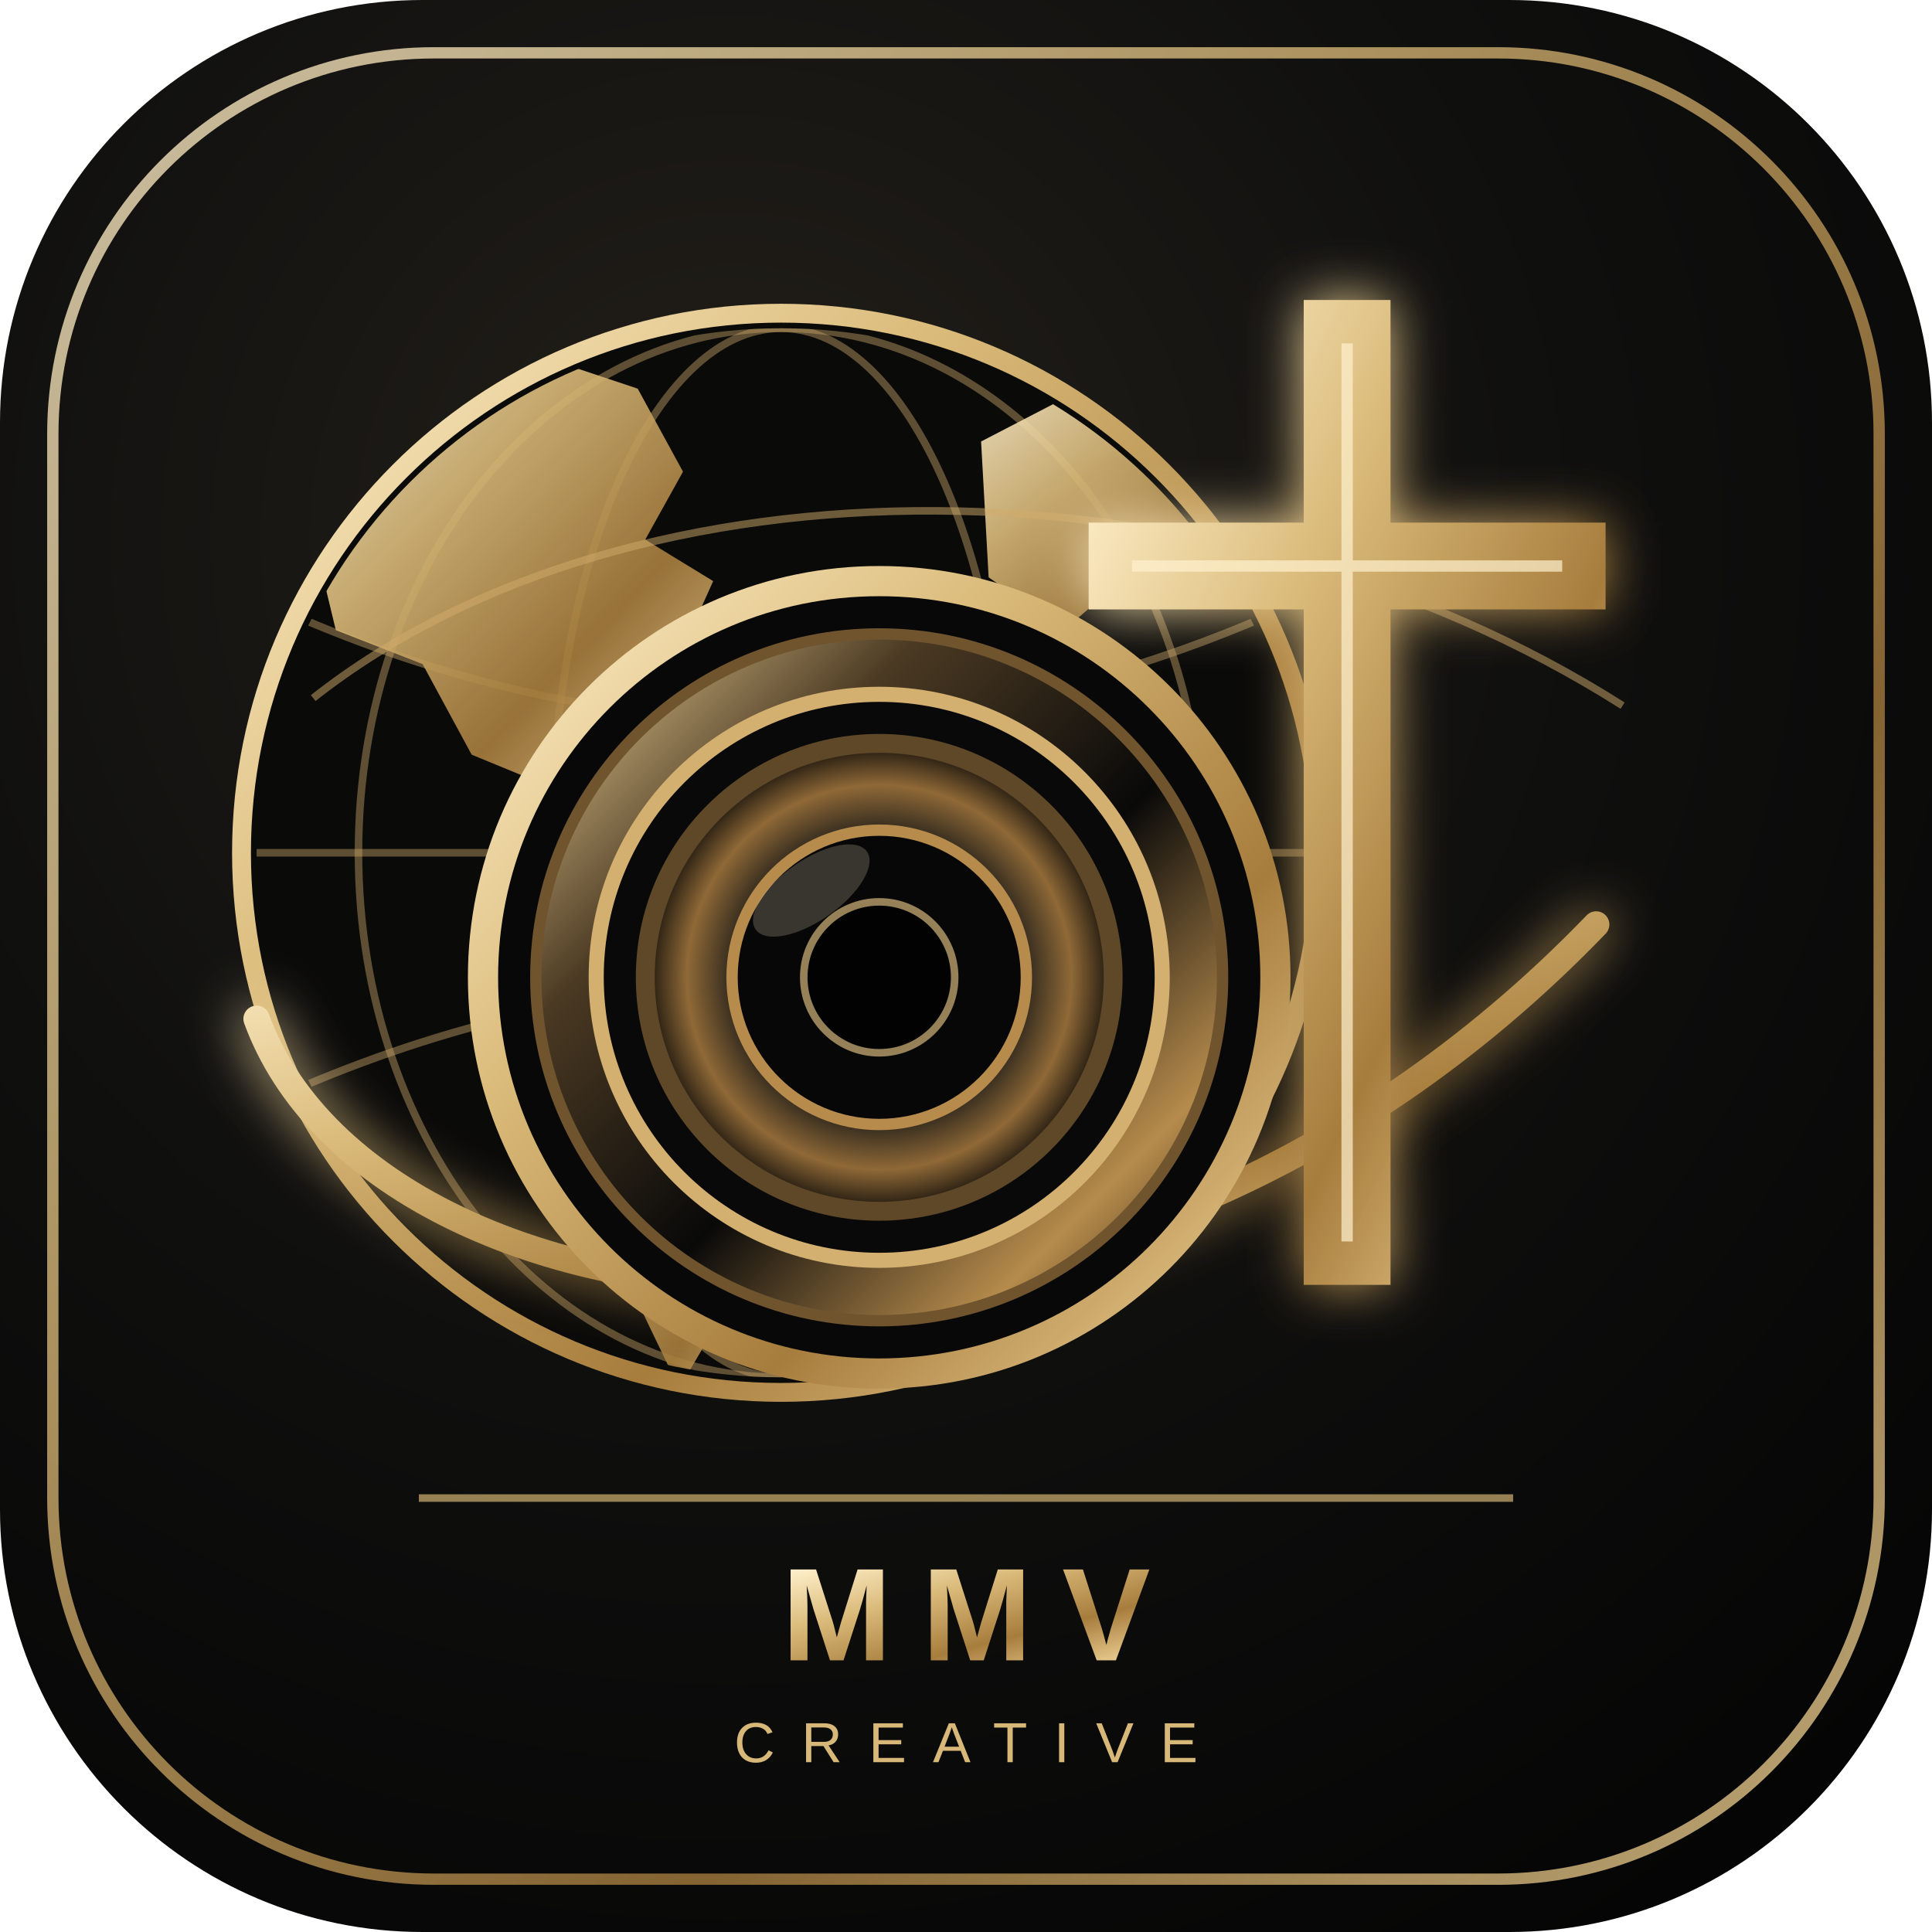
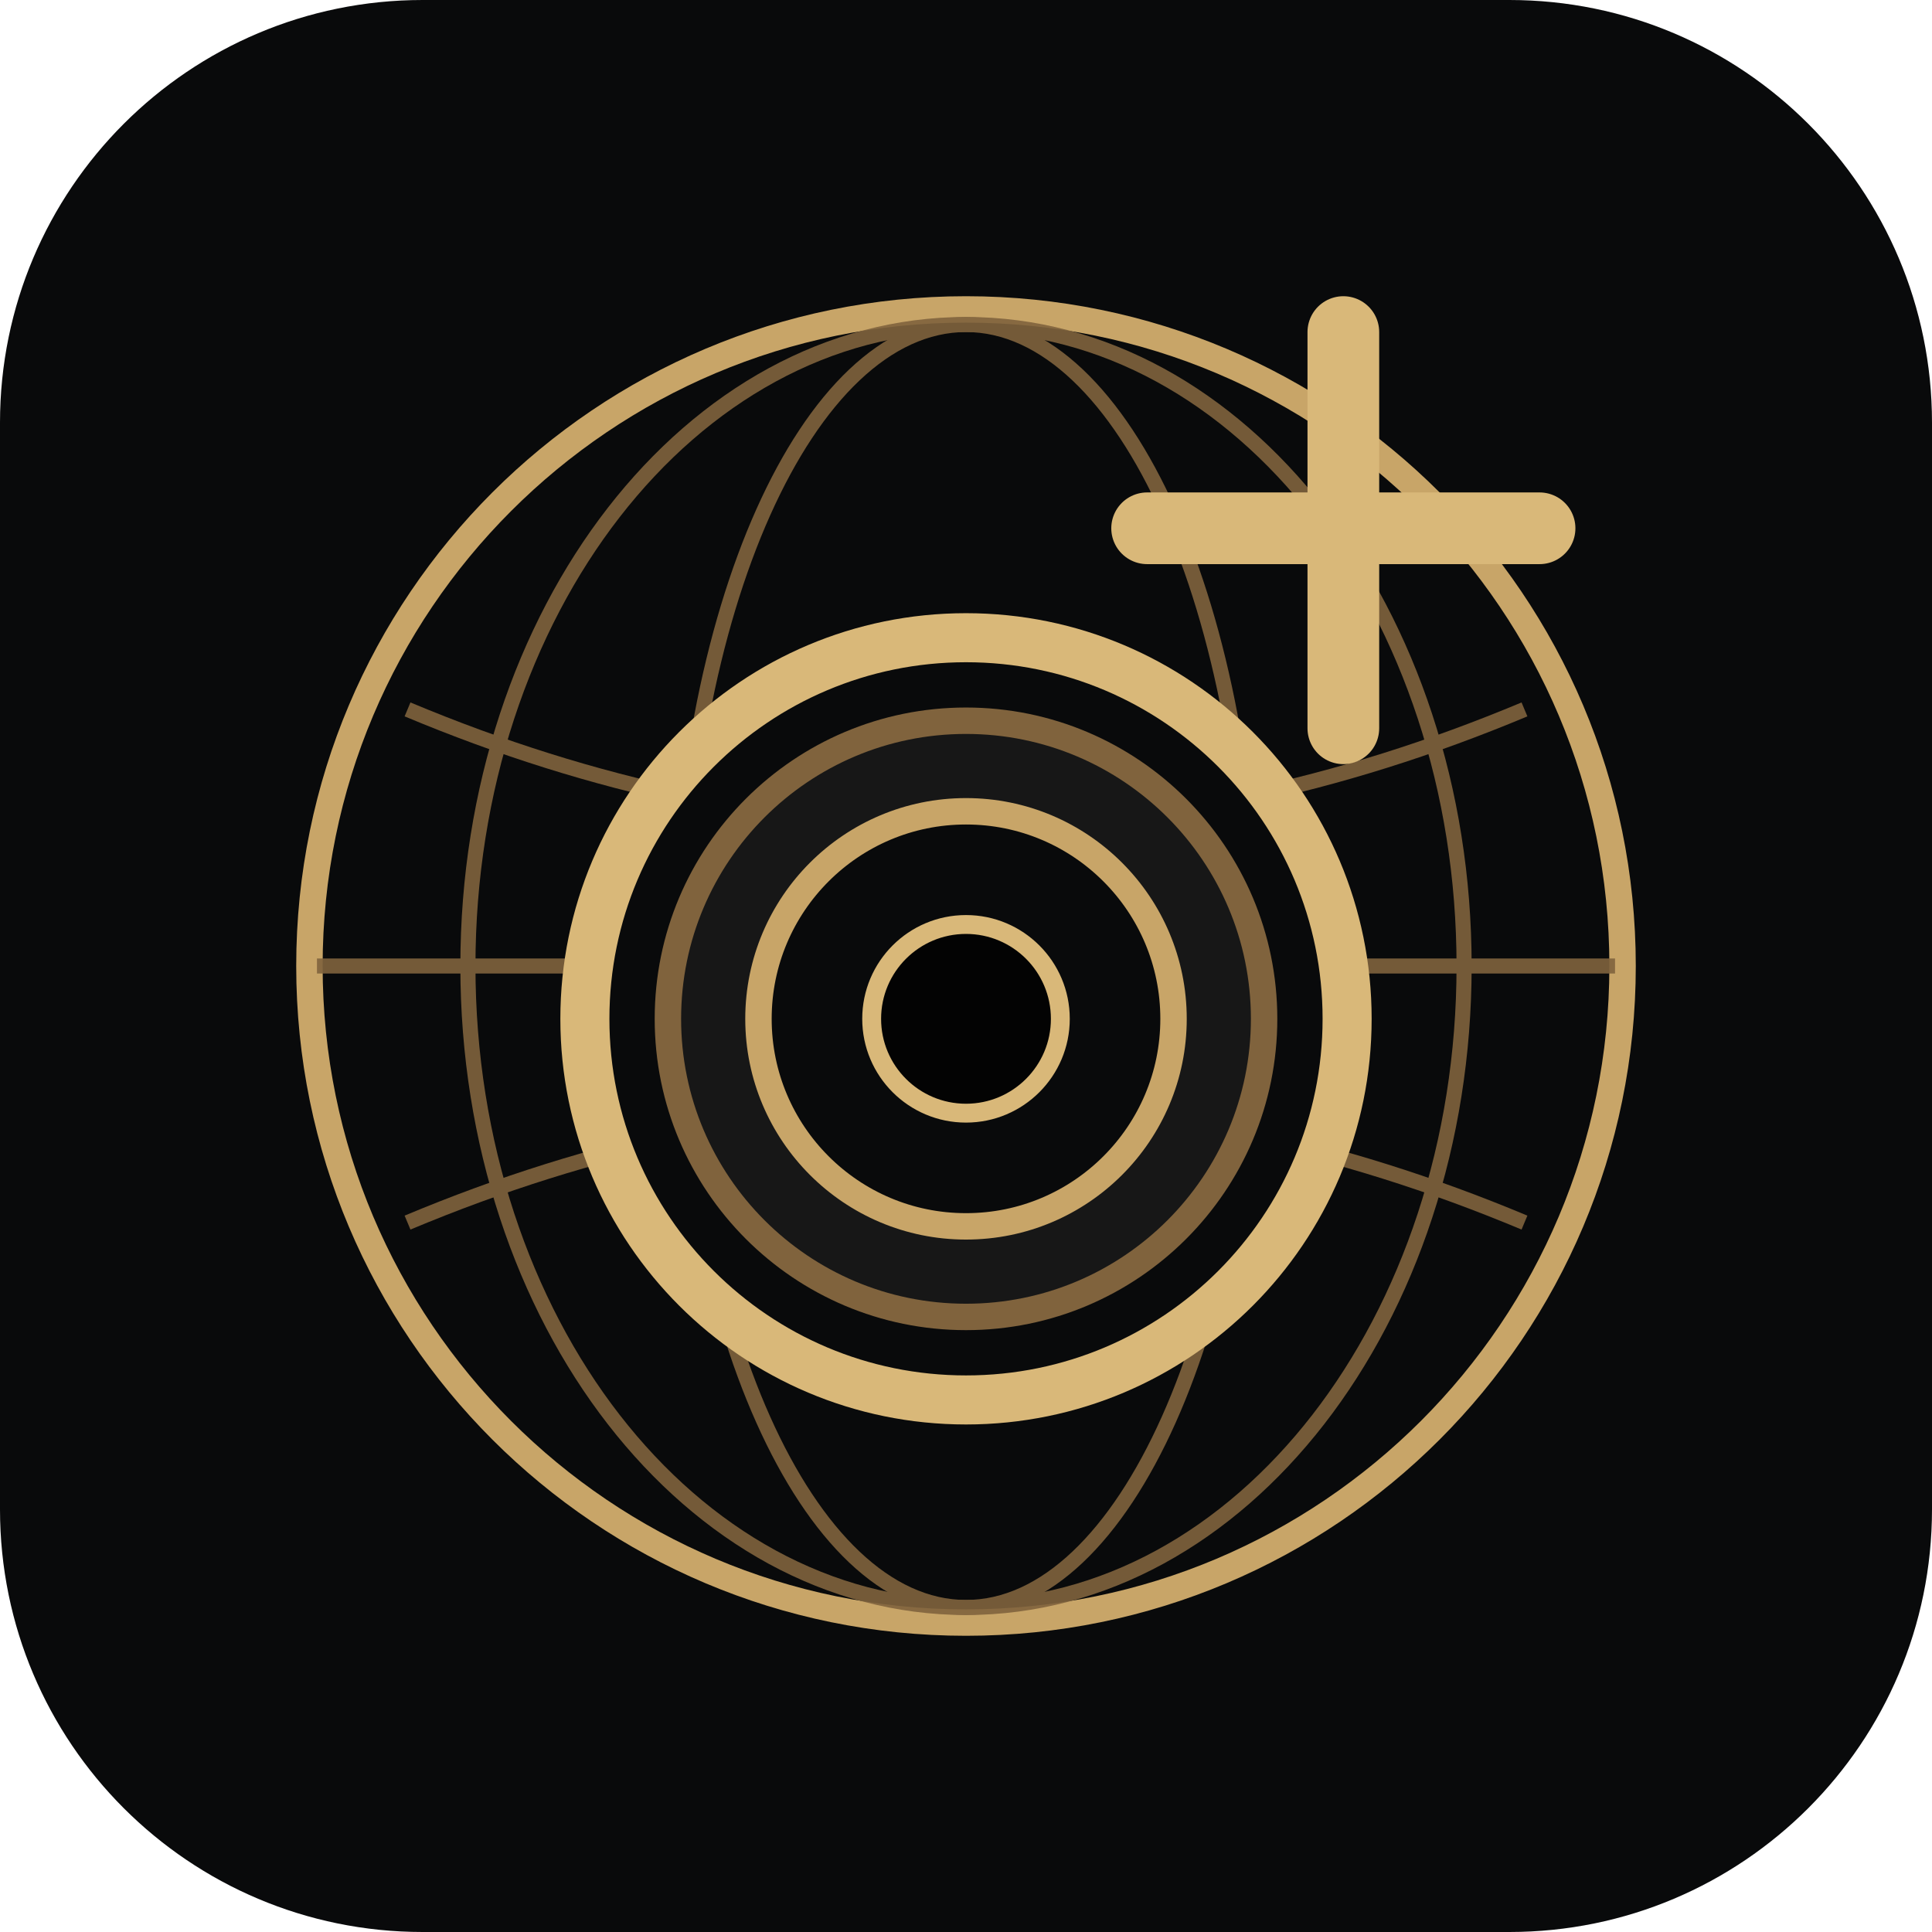
<svg xmlns="http://www.w3.org/2000/svg" viewBox="0 0 512 512">
-   <defs>
-     <radialGradient id="bg" cx="38%" cy="28%" r="85%">
-       <stop stop-color="#24201A" />
-       <stop offset=".48" stop-color="#10100F" />
-       <stop offset="1" stop-color="#050505" />
-     </radialGradient>
-     <linearGradient id="gold" x1="0" y1="0" x2="1" y2="1">
-       <stop stop-color="#FFF0CB" />
-       <stop offset=".34" stop-color="#D9B978" />
-       <stop offset=".68" stop-color="#A77D3D" />
-       <stop offset="1" stop-color="#F2D69A" />
-     </linearGradient>
-     <linearGradient id="lens" x1="0" y1="0" x2="1" y2="1">
-       <stop stop-color="#F6D99D" />
-       <stop offset=".28" stop-color="#4B3A23" />
-       <stop offset=".56" stop-color="#090909" />
-       <stop offset=".82" stop-color="#B68B4C" />
-       <stop offset="1" stop-color="#21180E" />
-     </linearGradient>
-     <radialGradient id="glass">
-       <stop stop-color="#08090B" />
-       <stop offset=".58" stop-color="#1B1A17" />
-       <stop offset=".82" stop-color="#8F6937" />
-       <stop offset="1" stop-color="#17120C" />
-     </radialGradient>
-     <filter id="glow" x="-60%" y="-60%" width="220%" height="220%">
-       <feGaussianBlur stdDeviation="7" result="b" />
-       <feMerge>
-         <feMergeNode in="b" />
-         <feMergeNode in="SourceGraphic" />
-       </feMerge>
-     </filter>
-     <clipPath id="globe">
-       <circle cx="207" cy="226" r="139" />
-     </clipPath>
-   </defs>
-   <rect width="512" height="512" rx="112" fill="url(#bg)" />
-   <rect x="14" y="14" width="484" height="484" rx="101" fill="none" stroke="url(#gold)" stroke-opacity=".78" stroke-width="3" />
-   <circle cx="207" cy="226" r="143" fill="#0A0A09" stroke="url(#gold)" stroke-width="5" />
-   <g clip-path="url(#globe)" fill="none" stroke="#C6A267" stroke-opacity=".45" stroke-width="2">
-     <ellipse cx="207" cy="226" rx="61" ry="139" />
-     <ellipse cx="207" cy="226" rx="112" ry="139" />
-     <path d="M64 226h286M80 164q127 54 254 0M80 288q127-54 254 0" />
+   <rect width="512" height="512" rx="112" fill="#090a0b" />
+   <circle cx="256" cy="256" r="174" fill="none" stroke="#c8a568" stroke-width="7" />
+   <g fill="none" stroke="#80633d" stroke-width="4" opacity=".9">
+     <ellipse cx="256" cy="256" rx="76" ry="170" />
+     <ellipse cx="256" cy="256" rx="132" ry="170" />
+     <path d="M84 256h344M108 188q148 62 296 0M108 324q148-62 296 0" />
  </g>
-   <g clip-path="url(#globe)" fill="url(#gold)" opacity=".9">
-     <path d="M114 112l31-17 24 8 12 22-10 18 18 11-9 20-25 9-13 24-17-7-13-24-23-9-7-29z" />
-     <path d="M179 222l28 7 17 22-5 28-18 24-3 34-18 31-12-25-5-32-17-24 4-29z" />
-     <path d="M260 117l27-14 35 13 17 28-15 16-26-7-16 14-20-14z" />
-   </g>
-   <path d="M68 270C99 355 290 383 423 245" fill="none" stroke="url(#gold)" stroke-width="7" stroke-linecap="round" filter="url(#glow)" />
-   <path d="M83 185C168 118 323 119 430 187" fill="none" stroke="#D2AD6D" stroke-opacity=".5" stroke-width="2" />
-   <g filter="url(#glow)">
-     <path d="M357 91v238M300 150h114" stroke="url(#gold)" stroke-width="23" stroke-linecap="square" />
-     <path d="M357 91v238M300 150h114" stroke="#FFF1CF" stroke-opacity=".7" stroke-width="3" />
-   </g>
-   <g>
-     <circle cx="233" cy="259" r="105" fill="#080808" stroke="url(#gold)" stroke-width="8" />
-     <circle cx="233" cy="259" r="91" fill="url(#lens)" stroke="#6F542E" stroke-width="3" />
-     <circle cx="233" cy="259" r="75" fill="#090909" stroke="#D3AF70" stroke-width="4" />
-     <circle cx="233" cy="259" r="62" fill="url(#glass)" stroke="#5F4828" stroke-width="5" />
-     <circle cx="233" cy="259" r="39" fill="#070707" stroke="#B68B4C" stroke-width="3" />
-     <circle cx="233" cy="259" r="20" fill="#020202" stroke="#E4C486" stroke-opacity=".65" stroke-width="2" />
-     <ellipse cx="215" cy="236" rx="18" ry="8" fill="#FFF0CB" opacity=".2" transform="rotate(-35 215 236)" />
-   </g>
-   <path d="M111 397h290" stroke="#C4A66A" stroke-opacity=".75" stroke-width="2" />
-   <text x="256" y="440" text-anchor="middle" fill="url(#gold)" font-family="Arial,Helvetica,sans-serif" font-size="35" font-weight="700" letter-spacing="8">MMV</text>
-   <text x="256" y="467" text-anchor="middle" fill="#D8B879" font-family="Arial,Helvetica,sans-serif" font-size="15" letter-spacing="7">CREATIVE</text>
+   <circle cx="256" cy="270" r="101" fill="#090a0b" stroke="#d9b879" stroke-width="13" />
+   <circle cx="256" cy="270" r="79" fill="#171717" stroke="#80633d" stroke-width="7" />
+   <circle cx="256" cy="270" r="55" fill="#090a0b" stroke="#c8a568" stroke-width="7" />
+   <circle cx="256" cy="270" r="25" fill="#030303" stroke="#d9b879" stroke-width="5" />
+   <path d="M356 88v105M304 140h104" fill="none" stroke="#d9b879" stroke-width="19" stroke-linecap="round" />
</svg>
